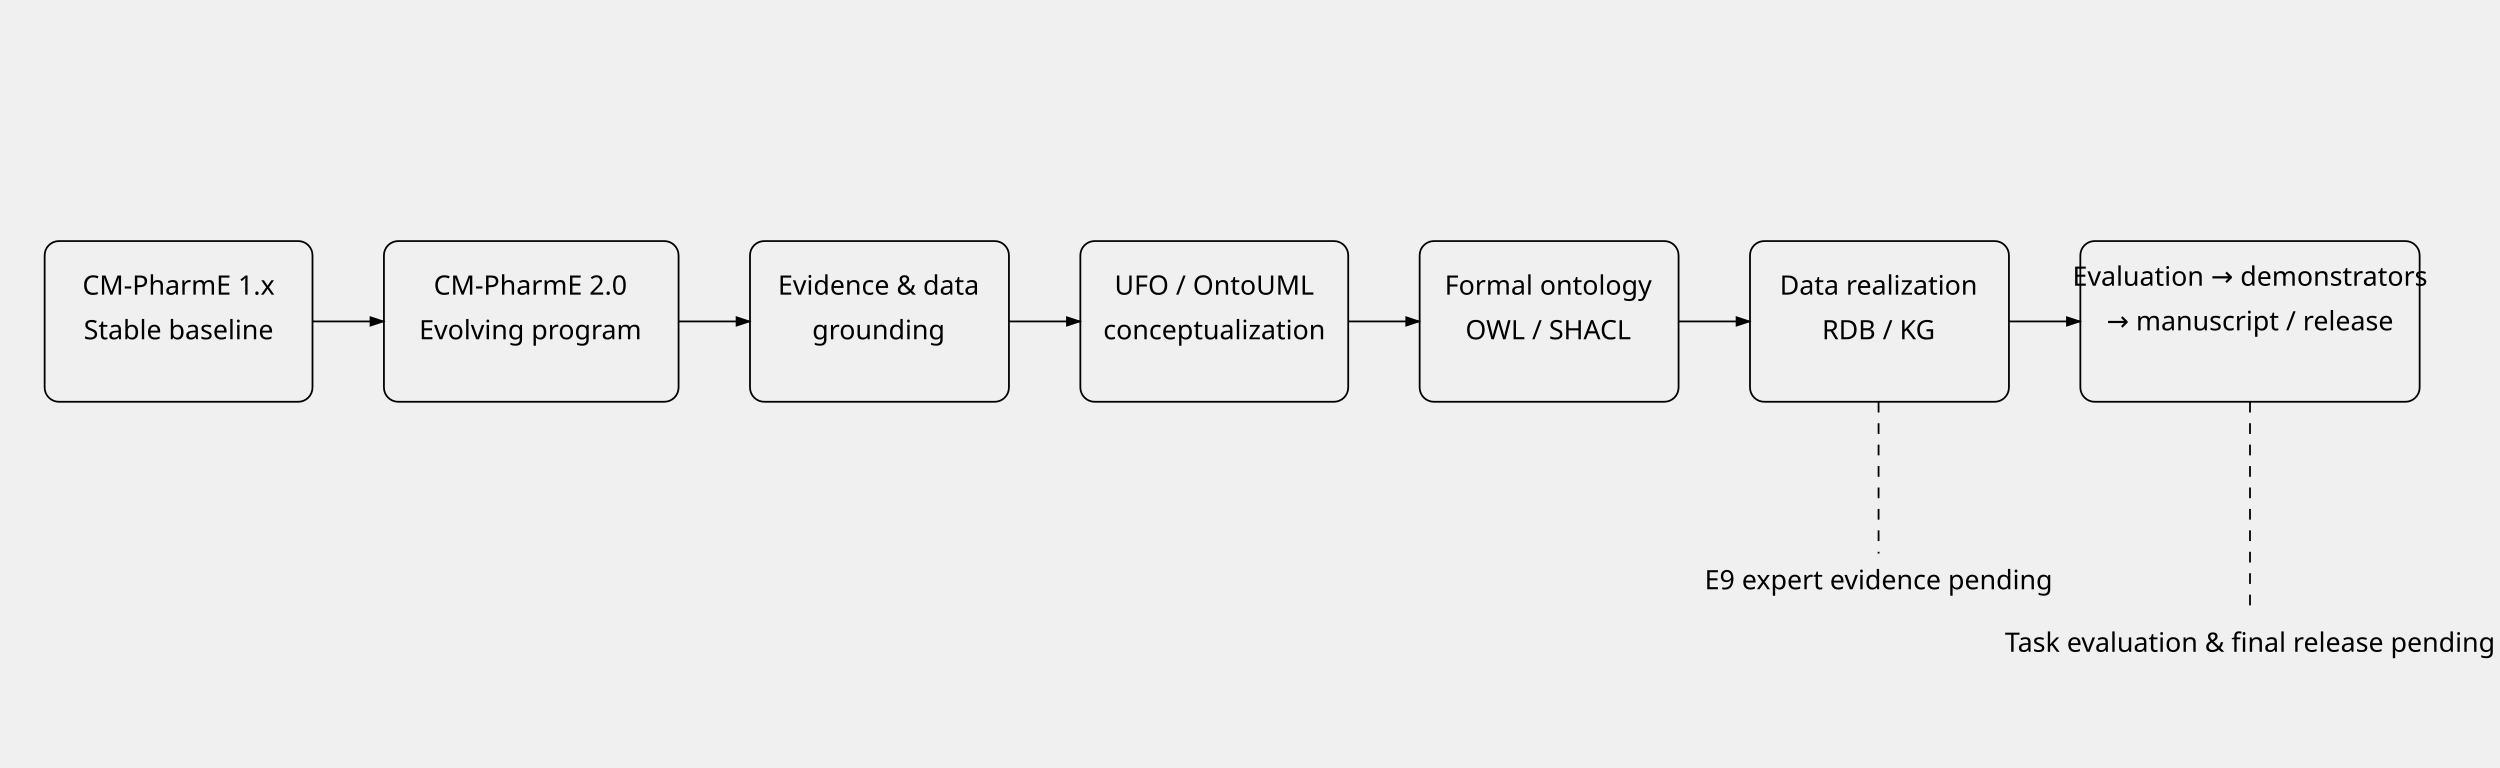
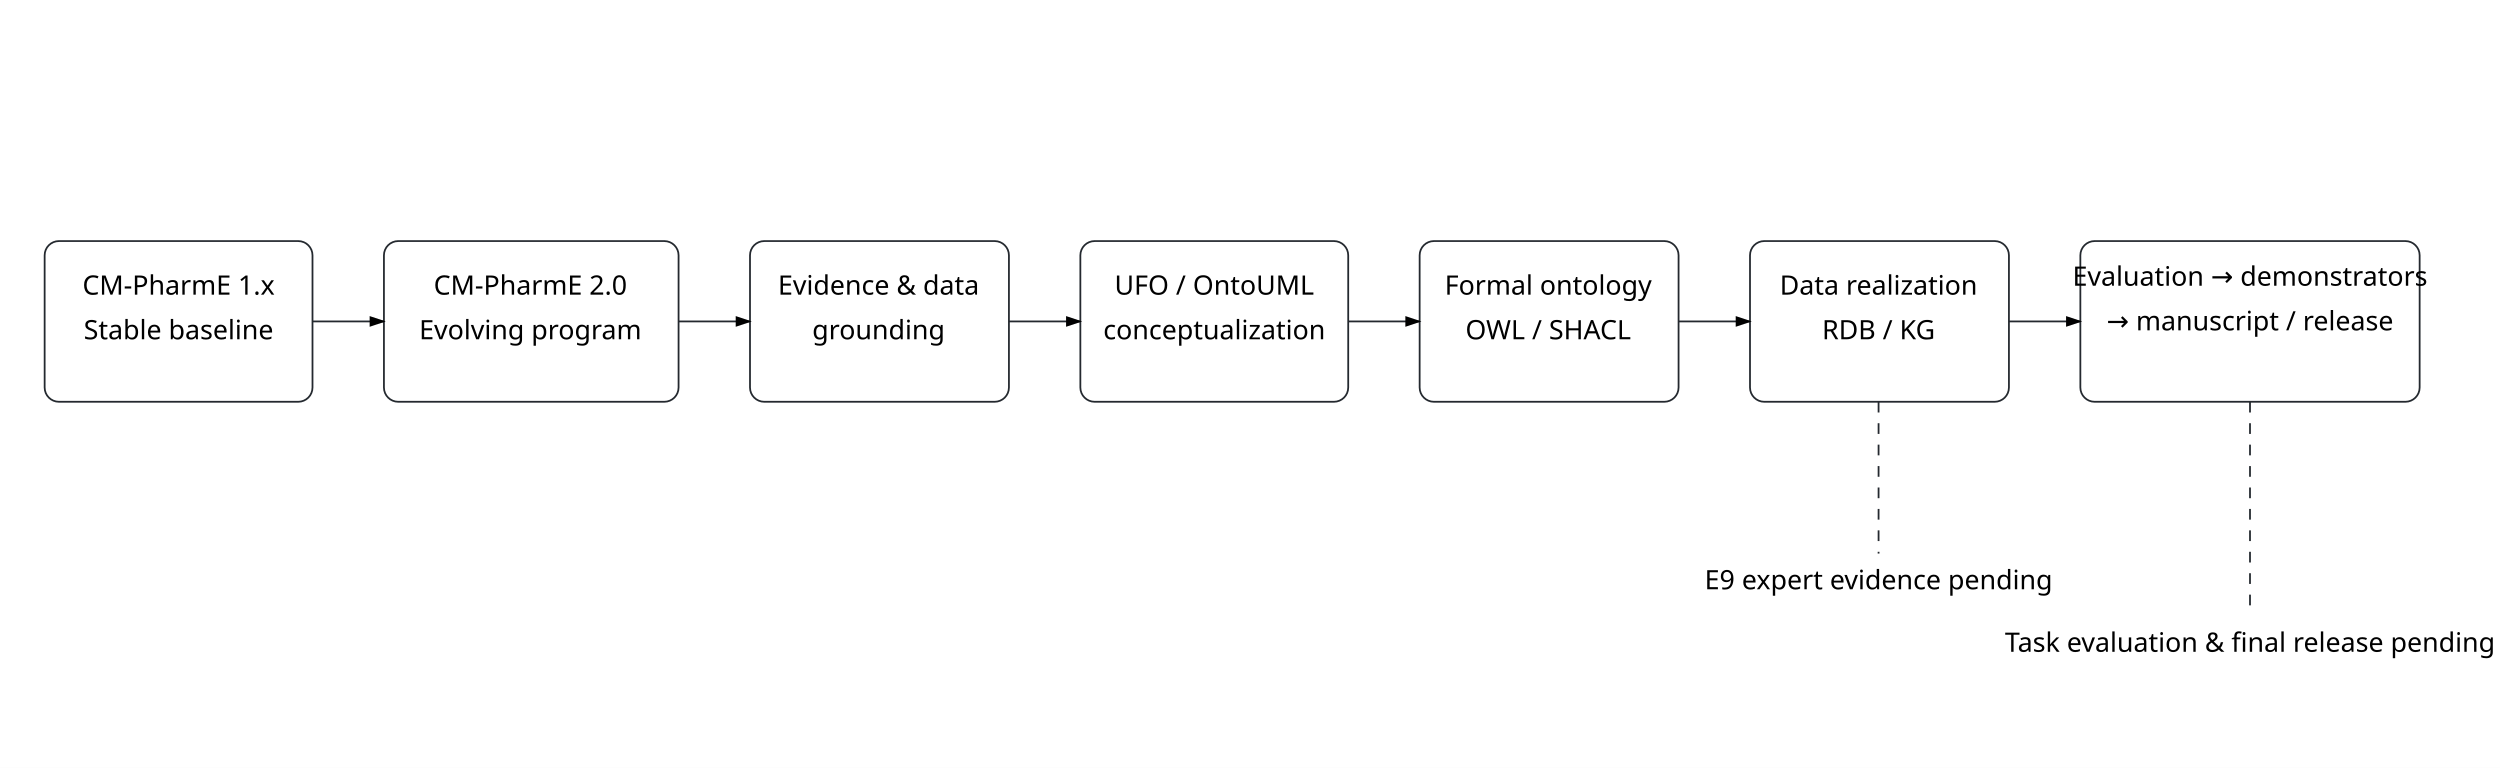
- <svg xmlns="http://www.w3.org/2000/svg" viewBox="0 0 1400 430" role="img" aria-labelledby="title desc">
+ <svg xmlns="http://www.w3.org/2000/svg" viewBox="0 0 1400 430" role="img" aria-labelledby="title desc" data-theme-safe="true" style="color:#24292f;background:#ffffff">
+   <rect id="diagram-background" x="0" y="0" width="100%" height="100%" fill="#ffffff" stroke="none" pointer-events="none" />
  <defs>
    <marker id="a" markerWidth="10" markerHeight="10" refX="8" refY="3" orient="auto">
      <path d="M0,0 L0,6 L9,3 z" />
    </marker>
    <style>text{font-family:sans-serif}.b{fill:none;stroke:currentColor}.p{stroke-dasharray:6 6}</style>
  </defs>
  <g class="b">
    <rect x="25" y="135" width="150" height="90" rx="8" />
    <rect x="215" y="135" width="165" height="90" rx="8" />
    <rect x="420" y="135" width="145" height="90" rx="8" />
    <rect x="605" y="135" width="150" height="90" rx="8" />
    <rect x="795" y="135" width="145" height="90" rx="8" />
    <rect x="980" y="135" width="145" height="90" rx="8" />
    <rect x="1165" y="135" width="190" height="90" rx="8" />
    <line x1="175" y1="180" x2="215" y2="180" marker-end="url(#a)" />
    <line x1="380" y1="180" x2="420" y2="180" marker-end="url(#a)" />
    <line x1="565" y1="180" x2="605" y2="180" marker-end="url(#a)" />
    <line x1="755" y1="180" x2="795" y2="180" marker-end="url(#a)" />
    <line x1="940" y1="180" x2="980" y2="180" marker-end="url(#a)" />
    <line x1="1125" y1="180" x2="1165" y2="180" marker-end="url(#a)" />
    <line class="p" x1="1052" y1="225" x2="1052" y2="310" />
    <line class="p" x1="1260" y1="225" x2="1260" y2="340" />
  </g>
  <g font-size="15" text-anchor="middle">
    <text x="100" y="165">CM-PharmE 1.x</text>
    <text x="100" y="190">Stable baseline</text>
    <text x="297" y="165">CM-PharmE 2.0</text>
    <text x="297" y="190">Evolving program</text>
    <text x="492" y="165">Evidence &amp; data</text>
    <text x="492" y="190">grounding</text>
    <text x="680" y="165">UFO / OntoUML</text>
    <text x="680" y="190">conceptualization</text>
    <text x="867" y="165">Formal ontology</text>
    <text x="867" y="190">OWL / SHACL</text>
    <text x="1052" y="165">Data realization</text>
    <text x="1052" y="190">RDB / KG</text>
    <text x="1260" y="160">Evaluation → demonstrators</text>
    <text x="1260" y="185">→ manuscript / release</text>
    <text x="1052" y="330">E9 expert evidence pending</text>
    <text x="1260" y="365">Task evaluation &amp; final release pending</text>
  </g>
</svg>
